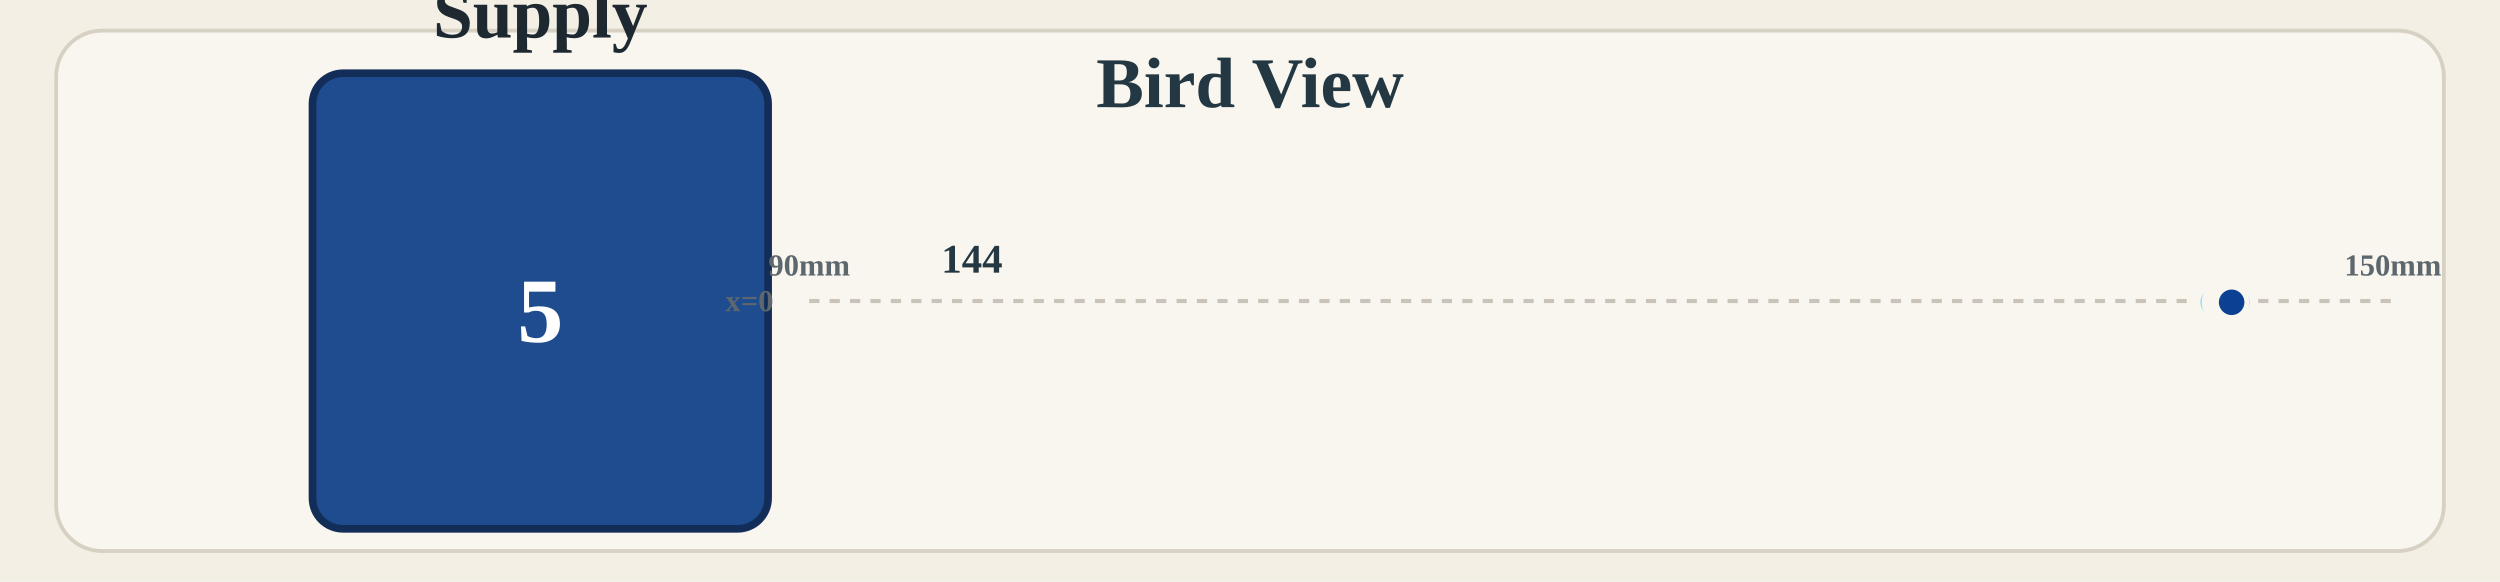
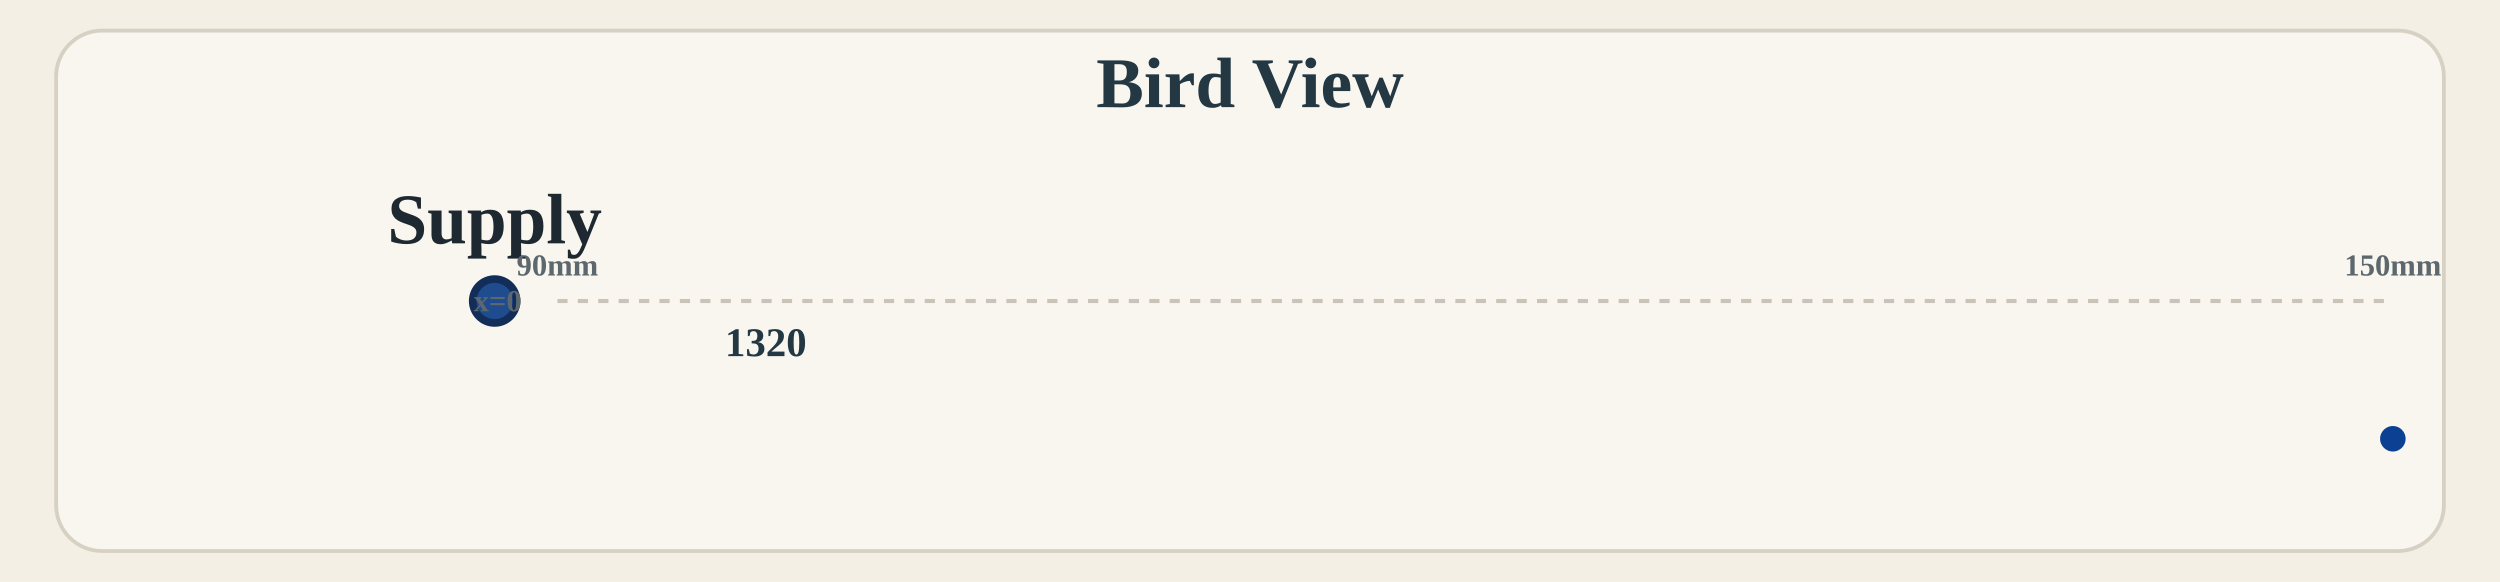
<svg xmlns="http://www.w3.org/2000/svg" width="980" height="228" viewBox="0 0 980 228">
  <rect width="100%" height="100%" fill="#f4efe4" />
  <rect x="22" y="12" width="936" height="204" rx="18" fill="#f9f6ef" stroke="#d7d1c4" stroke-width="1.5" />
  <text x="490.0" y="42.0" text-anchor="middle" font-size="28" font-weight="900" fill="#233843">Bird View</text>
-   <rect x="122.5" y="28.7" width="178.6" height="178.6" fill="#1f4b8f" stroke="#122d57" stroke-width="3" rx="12.0" />
-   <text x="211.8" y="14.7" text-anchor="middle" font-size="28" font-weight="600" fill="#1d2830">Supply</text>
-   <text x="211.8" y="134.0" text-anchor="middle" font-size="36.0" font-weight="700" fill="#ffffff">5</text>
-   <line x1="317.2" y1="118.0" x2="938.0" y2="118.0" stroke="#b7aea0" stroke-width="1.6" stroke-dasharray="4 4" opacity="0.7" />
-   <text x="317.2" y="108.0" text-anchor="middle" font-size="12" font-weight="600" fill="#5d676e">90mm</text>
+   <rect x="185.3" y="109.4" width="17.2" height="17.2" fill="#1f4b8f" stroke="#122d57" stroke-width="3" rx="12.0" />
+   <text x="193.9" y="95.4" text-anchor="middle" font-size="28" font-weight="600" fill="#1d2830">Supply</text>
+   <line x1="218.5" y1="118.0" x2="938.0" y2="118.0" stroke="#b7aea0" stroke-width="1.6" stroke-dasharray="4 4" opacity="0.7" />
+   <text x="218.5" y="108.0" text-anchor="middle" font-size="12" font-weight="600" fill="#5d676e">90mm</text>
  <text x="938.0" y="108.0" text-anchor="middle" font-size="12" font-weight="600" fill="#5d676e">150mm</text>
-   <text x="303.2" y="122.0" text-anchor="end" font-size="12" font-weight="700" fill="#5d676e">x=0</text>
-   <circle class="step-history-dot" data-trend="unknown" cx="867.6" cy="118.5" r="6.0" fill="#63d7ff" fill-opacity="0.98" stroke="#f9f6ef" stroke-width="2" />
-   <circle class="step-history-dot" data-trend="neutral" cx="870.8" cy="118.5" r="6.0" fill="#63d7ff" fill-opacity="0.98" stroke="#f9f6ef" stroke-width="2" />
-   <circle class="step-history-dot" data-trend="neutral" cx="870.5" cy="118.5" r="6.0" fill="#63d7ff" fill-opacity="0.98" stroke="#f9f6ef" stroke-width="2" />
-   <circle class="step-history-dot" data-trend="neutral" cx="871.1" cy="118.5" r="6.0" fill="#63d7ff" fill-opacity="0.98" stroke="#f9f6ef" stroke-width="2" />
-   <circle class="step-history-dot" data-trend="neutral" cx="873.2" cy="118.5" r="6.0" fill="#63d7ff" fill-opacity="0.98" stroke="#f9f6ef" stroke-width="2" />
-   <circle class="step-history-dot" data-trend="neutral" cx="872.1" cy="118.5" r="6.0" fill="#63d7ff" fill-opacity="0.98" stroke="#f9f6ef" stroke-width="2" />
-   <circle class="step-history-dot" data-trend="neutral" cx="874.4" cy="118.5" r="6.0" fill="#63d7ff" fill-opacity="0.98" stroke="#f9f6ef" stroke-width="2" />
-   <circle class="step-history-dot" data-trend="neutral" cx="872.0" cy="118.5" r="6.0" fill="#63d7ff" fill-opacity="0.98" stroke="#f9f6ef" stroke-width="2" />
-   <circle class="step-history-dot" data-trend="neutral" cx="871.8" cy="118.5" r="6.0" fill="#63d7ff" fill-opacity="0.98" stroke="#f9f6ef" stroke-width="2" />
-   <circle class="step-history-dot" data-trend="neutral" cx="871.9" cy="118.5" r="6.0" fill="#63d7ff" fill-opacity="0.98" stroke="#f9f6ef" stroke-width="2" />
-   <circle class="step-history-dot" data-trend="neutral" cx="872.9" cy="118.5" r="6.0" fill="#63d7ff" fill-opacity="0.98" stroke="#f9f6ef" stroke-width="2" />
-   <circle class="step-history-dot" data-trend="neutral" cx="870.0" cy="118.5" r="6.0" fill="#63d7ff" fill-opacity="0.98" stroke="#f9f6ef" stroke-width="2" />
-   <circle class="step-history-dot" data-trend="neutral" cx="871.1" cy="118.5" r="6.0" fill="#63d7ff" fill-opacity="0.98" stroke="#f9f6ef" stroke-width="2" />
-   <circle class="step-history-dot" data-trend="neutral" cx="872.0" cy="118.5" r="6.0" fill="#63d7ff" fill-opacity="0.98" stroke="#f9f6ef" stroke-width="2" />
-   <circle class="step-history-dot" data-trend="neutral" cx="873.7" cy="118.5" r="6.0" fill="#63d7ff" fill-opacity="0.98" stroke="#f9f6ef" stroke-width="2" />
-   <circle class="step-history-dot" data-trend="neutral" cx="876.0" cy="118.5" r="6.0" fill="#63d7ff" fill-opacity="0.98" stroke="#f9f6ef" stroke-width="2" />
-   <circle class="step-history-dot" data-trend="neutral" cx="876.9" cy="118.5" r="6.0" fill="#63d7ff" fill-opacity="0.98" stroke="#f9f6ef" stroke-width="2" />
-   <circle class="step-history-dot" data-trend="neutral" cx="874.8" cy="118.5" r="6.0" fill="#0b3d91" fill-opacity="0.98" stroke="#f9f6ef" stroke-width="2" />
-   <text x="381.0" y="106.9" text-anchor="middle" font-size="16" font-weight="600" fill="#233843" stroke="#f9f6ef" stroke-width="2" paint-order="stroke">144</text>
+   <text x="204.5" y="122.0" text-anchor="end" font-size="12" font-weight="700" fill="#5d676e">x=0</text>
+   <circle class="step-history-dot" data-trend="unknown" cx="938.0" cy="172.0" r="6.0" fill="#63d7ff" fill-opacity="0.98" stroke="#f9f6ef" stroke-width="2" />
+   <circle class="step-history-dot" data-trend="closer" cx="938.0" cy="172.0" r="6.0" fill="#63d7ff" fill-opacity="0.98" stroke="#f9f6ef" stroke-width="2" />
+   <circle class="step-history-dot" data-trend="neutral" cx="938.0" cy="172.0" r="6.0" fill="#63d7ff" fill-opacity="0.98" stroke="#f9f6ef" stroke-width="2" />
+   <circle class="step-history-dot" data-trend="further" cx="938.0" cy="172.0" r="6.0" fill="#0b3d91" fill-opacity="0.98" stroke="#f9f6ef" stroke-width="2" />
+   <text x="300.2" y="139.6" text-anchor="middle" font-size="16" font-weight="600" fill="#233843" stroke="#f9f6ef" stroke-width="2" paint-order="stroke">1320</text>
</svg>
